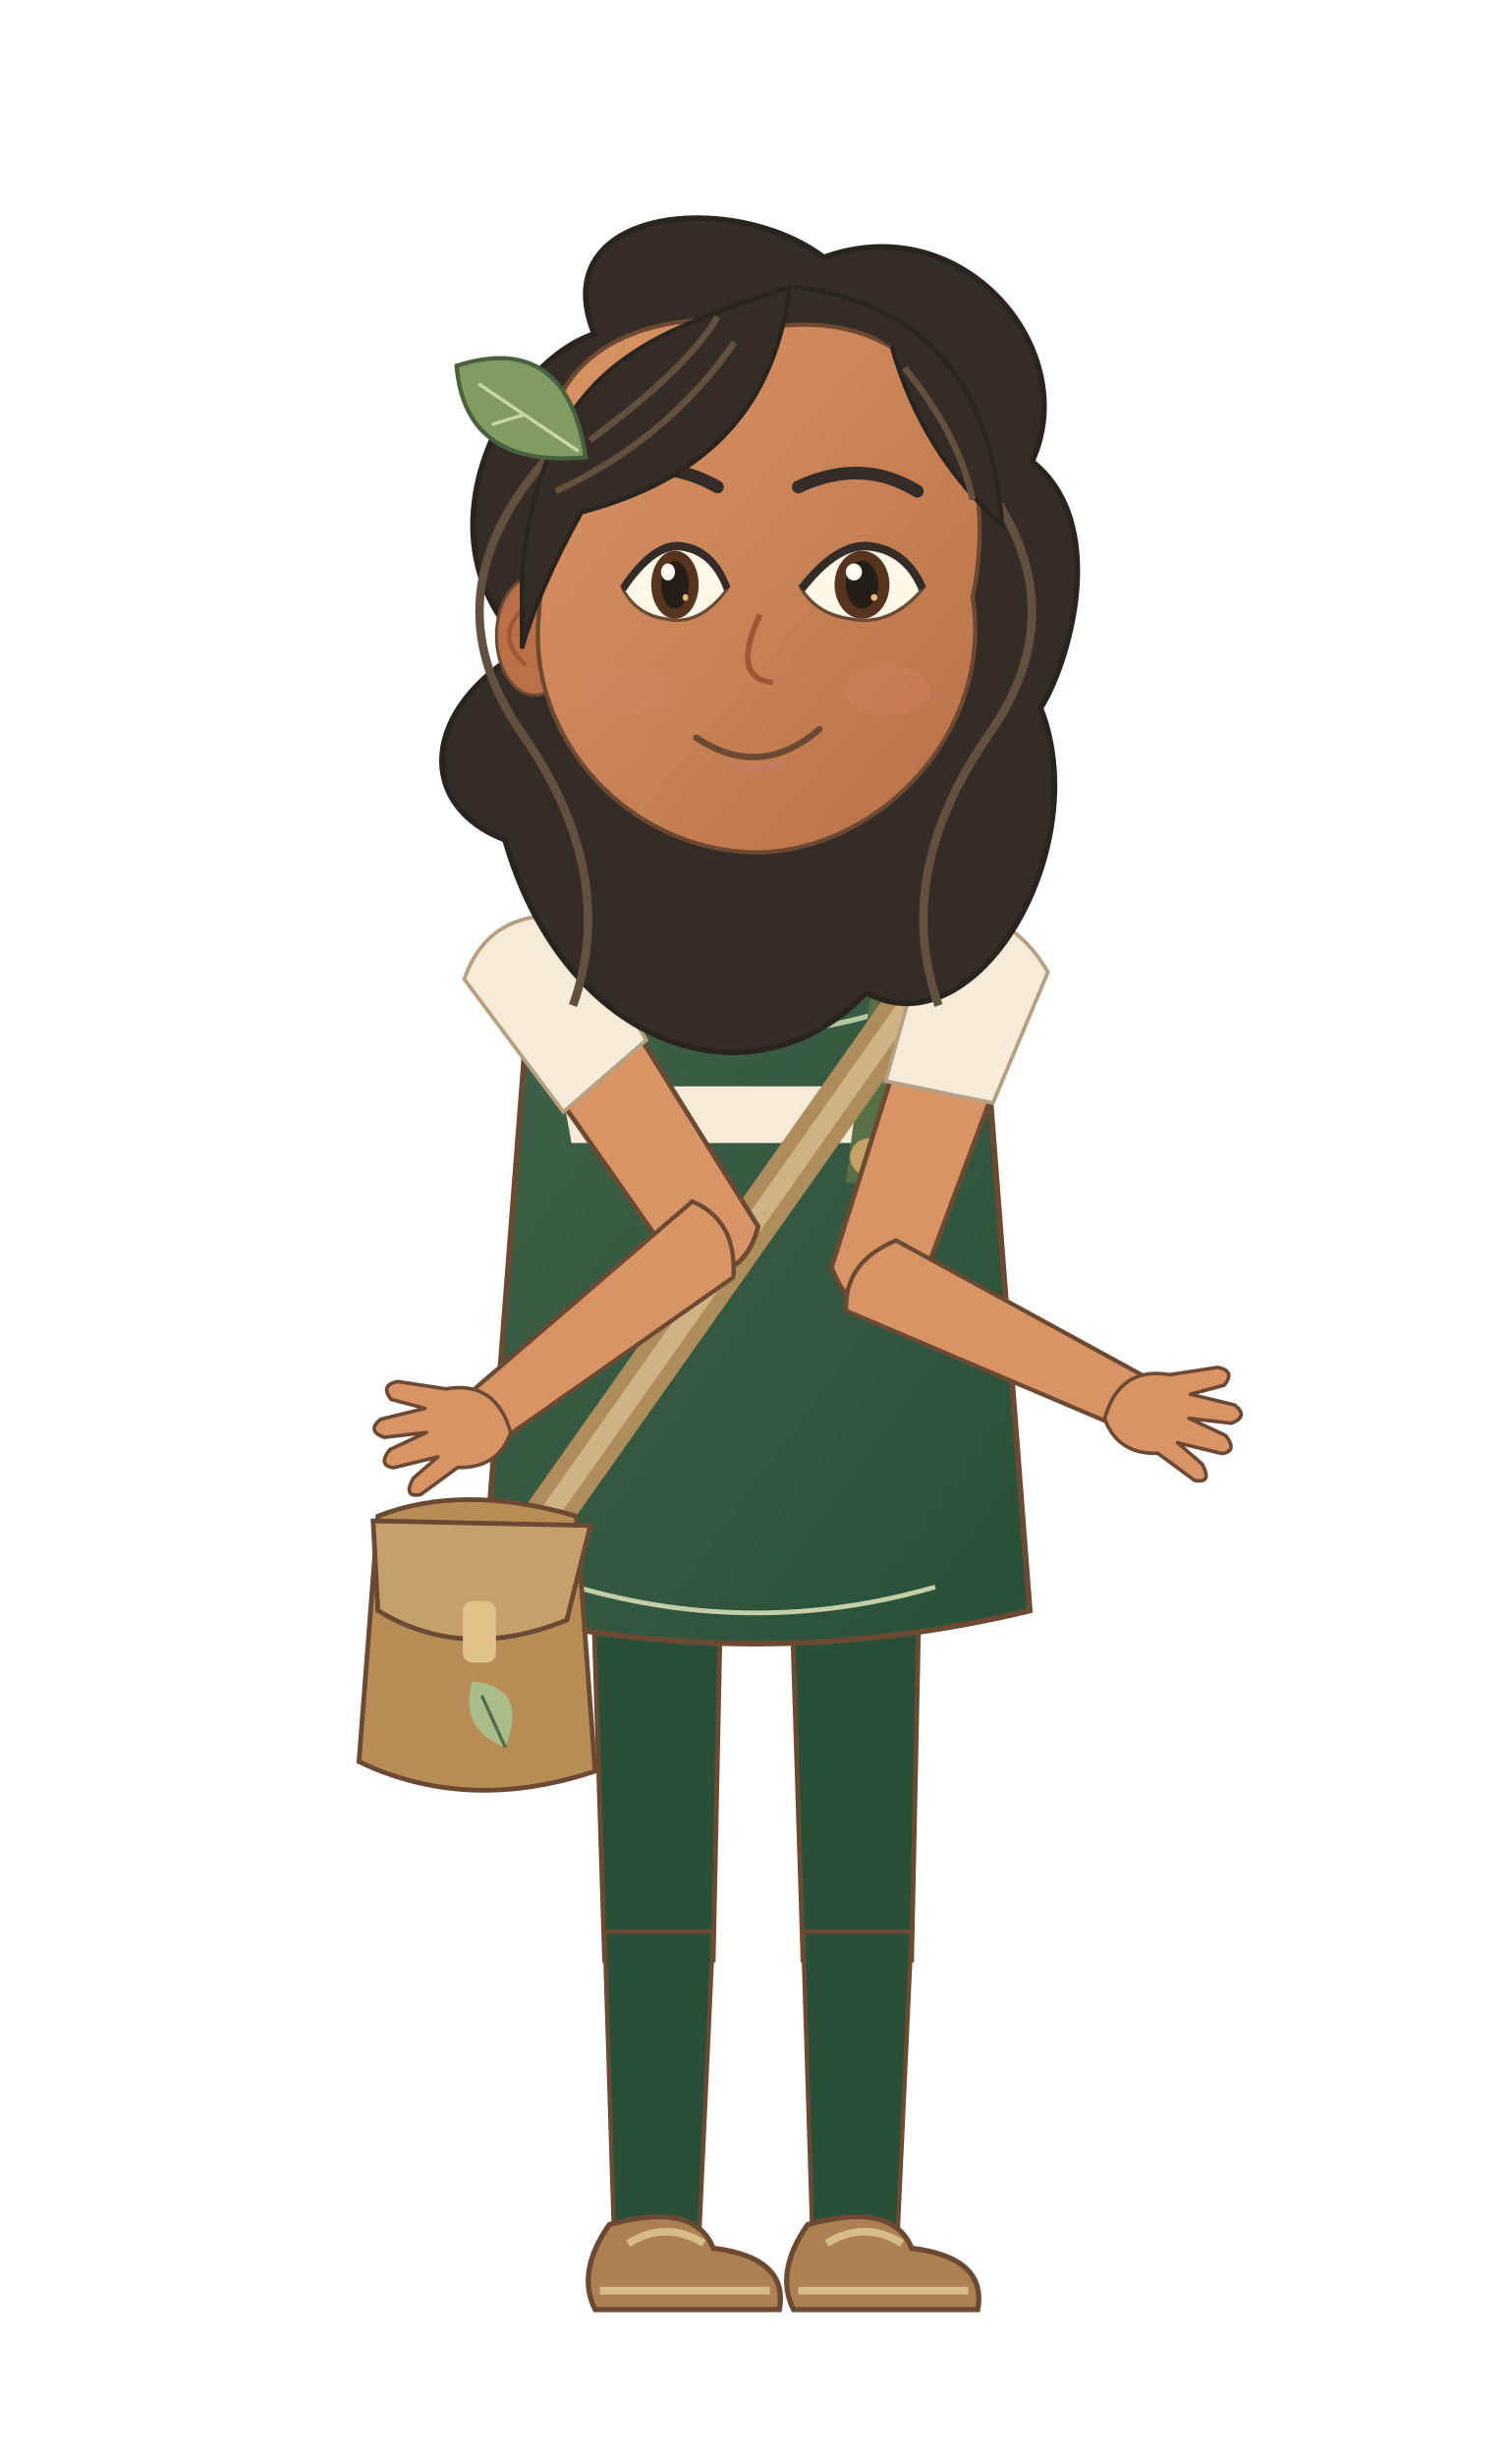
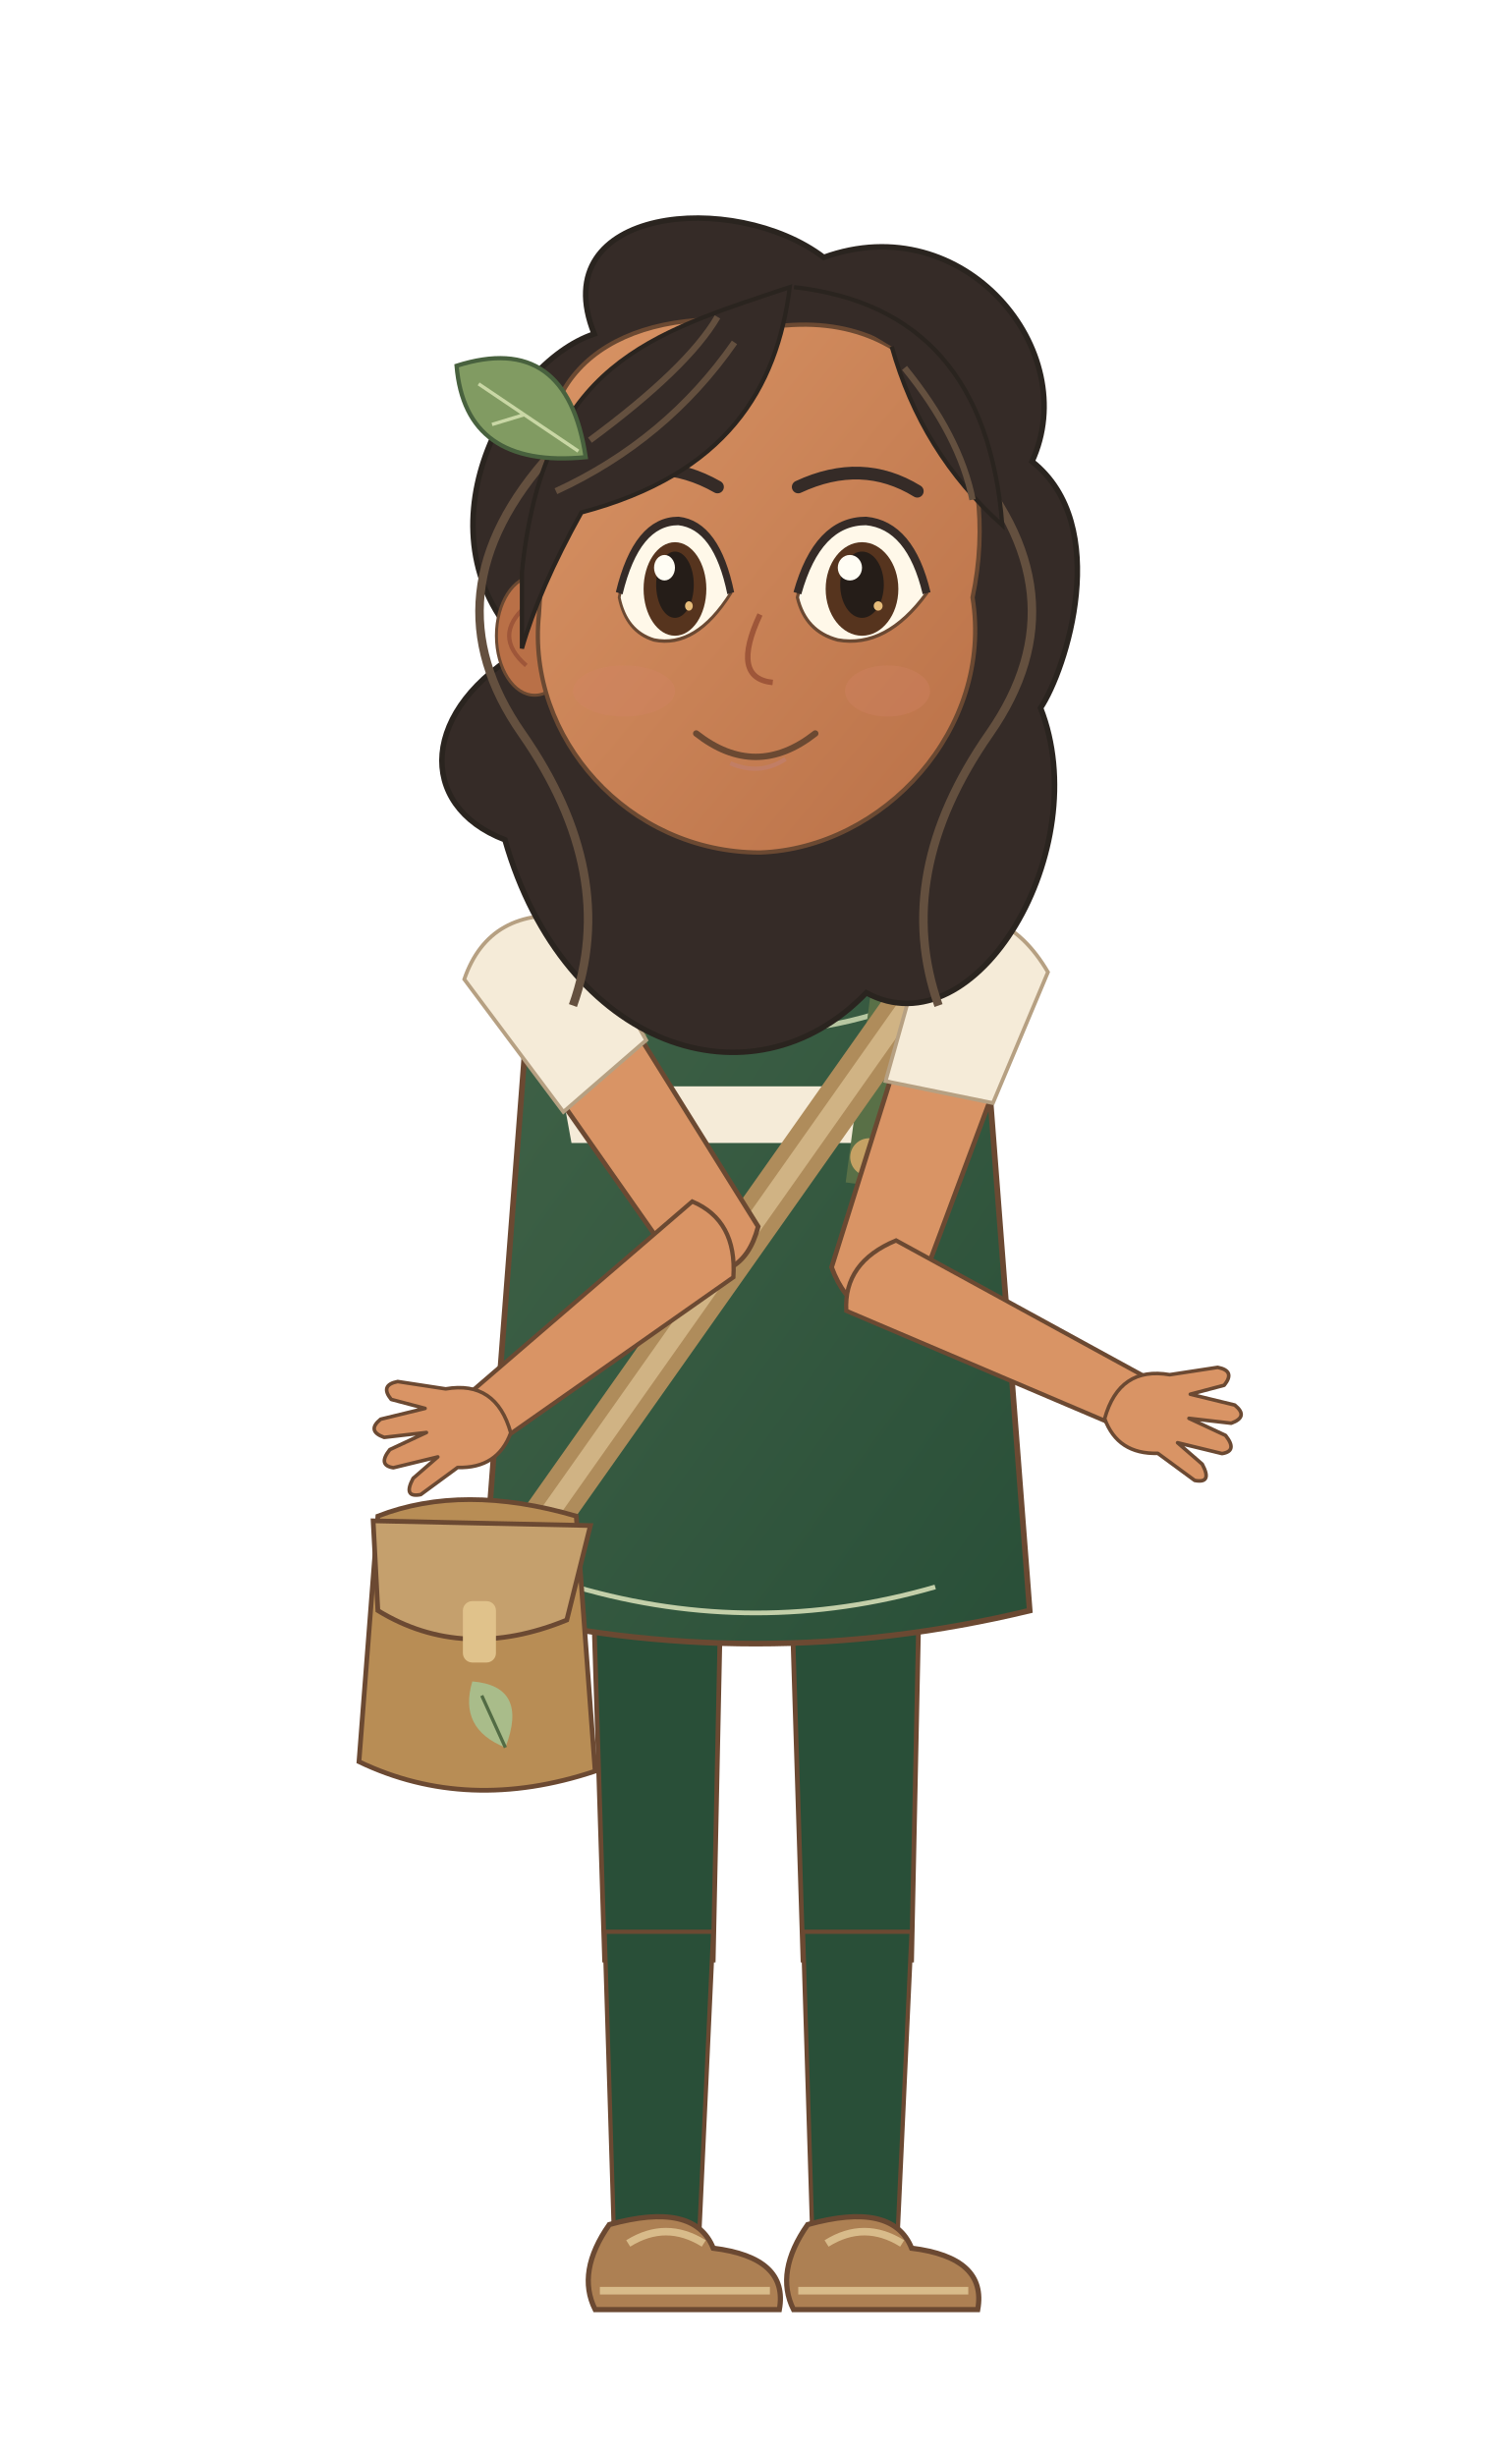
<svg xmlns="http://www.w3.org/2000/svg" width="320" height="520" viewBox="0 0 320 520" data-hrudhi-rig="hrudhi-naturalist-warm-talking-three-quarter-gentle" data-chapter="naturalist" data-season="warm" data-state="talking" role="img" aria-label="Hrudhi, Growing Naturalist, warm wardrobe, Talking (silent); draft character design">
  <defs>
    <linearGradient id="hrudhi-naturalist-warm-talking-three-quarter-gentle-skin" x1="0" y1="0" x2="1" y2="1">
      <stop stop-color="#D99465" />
      <stop offset="1" stop-color="#B97047" />
    </linearGradient>
    <linearGradient id="hrudhi-naturalist-warm-talking-three-quarter-gentle-cloth" x1="0" y1="0" x2="1" y2="1">
      <stop stop-color="#416348" />
      <stop offset="1" stop-color="#294F38" />
    </linearGradient>
    <style>@keyframes hrudhi-naturalist-warm-talking-three-quarter-gentle-body{0%{transform:translate(0px,0px) rotate(0deg) scale(1,1)}50%{transform:translate(0px,-1.1px) rotate(0deg) scale(1,1)}100%{transform:translate(0px,0px) rotate(0deg) scale(1,1)}}[data-hrudhi-rig="hrudhi-naturalist-warm-talking-three-quarter-gentle"] [data-part="body"]{animation:hrudhi-naturalist-warm-talking-three-quarter-gentle-body 3600ms linear 1 both}@keyframes hrudhi-naturalist-warm-talking-three-quarter-gentle-head{0%{transform:translate(0px,0px) rotate(0deg) scale(1,1)}50%{transform:translate(0px,0px) rotate(-1.2deg) scale(1,1)}100%{transform:translate(0px,0px) rotate(0deg) scale(1,1)}}[data-hrudhi-rig="hrudhi-naturalist-warm-talking-three-quarter-gentle"] [data-part="head"]{animation:hrudhi-naturalist-warm-talking-three-quarter-gentle-head 3600ms linear 1 both}@keyframes hrudhi-naturalist-warm-talking-three-quarter-gentle-lowerRight{0%{transform:translate(0px,0px) rotate(-83.157deg) scale(1,1)}30%{transform:translate(0px,0px) rotate(-90.157deg) scale(1,1)}65%{transform:translate(0px,0px) rotate(-79.157deg) scale(1,1)}100%{transform:translate(0px,0px) rotate(-83.157deg) scale(1,1)}}[data-hrudhi-rig="hrudhi-naturalist-warm-talking-three-quarter-gentle"] [data-part="lowerRight"]{animation:hrudhi-naturalist-warm-talking-three-quarter-gentle-lowerRight 3600ms linear 1 both}@keyframes hrudhi-naturalist-warm-talking-three-quarter-gentle-handRight{0%{transform:translate(0px,0px) rotate(-0.818deg) scale(1,1)}45%{transform:translate(0px,0px) rotate(-5.818deg) scale(1,1)}100%{transform:translate(0px,0px) rotate(-0.818deg) scale(1,1)}}[data-hrudhi-rig="hrudhi-naturalist-warm-talking-three-quarter-gentle"] [data-part="handRight"]{animation:hrudhi-naturalist-warm-talking-three-quarter-gentle-handRight 3600ms linear 1 both}@keyframes hrudhi-naturalist-warm-talking-three-quarter-gentle-blink{0%{opacity:0}32%{opacity:0}33.5%{opacity:1}36%{opacity:0}76%{opacity:0}77.5%{opacity:1}80%{opacity:0}100%{opacity:0}}[data-hrudhi-rig="hrudhi-naturalist-warm-talking-three-quarter-gentle"] [data-part="blink"]{animation:hrudhi-naturalist-warm-talking-three-quarter-gentle-blink 3600ms linear 1 both}@keyframes hrudhi-naturalist-warm-talking-three-quarter-gentle-mouth-rest{0%{opacity:1}12%{opacity:0}22%{opacity:0}31%{opacity:0}40%{opacity:0}50%{opacity:0}58%{opacity:0}68%{opacity:0}78%{opacity:0}89%{opacity:0}100%{opacity:1}}[data-hrudhi-rig="hrudhi-naturalist-warm-talking-three-quarter-gentle"] [data-viseme="rest"]{animation:hrudhi-naturalist-warm-talking-three-quarter-gentle-mouth-rest 3600ms steps(1,end) 1 both}@keyframes hrudhi-naturalist-warm-talking-three-quarter-gentle-mouth-A{0%{opacity:0}12%{opacity:1}22%{opacity:0}31%{opacity:0}40%{opacity:0}50%{opacity:0}58%{opacity:0}68%{opacity:0}78%{opacity:0}89%{opacity:1}100%{opacity:0}}[data-hrudhi-rig="hrudhi-naturalist-warm-talking-three-quarter-gentle"] [data-viseme="A"]{animation:hrudhi-naturalist-warm-talking-three-quarter-gentle-mouth-A 3600ms steps(1,end) 1 both}@keyframes hrudhi-naturalist-warm-talking-three-quarter-gentle-mouth-E{0%{opacity:0}12%{opacity:0}22%{opacity:1}31%{opacity:0}40%{opacity:0}50%{opacity:0}58%{opacity:0}68%{opacity:0}78%{opacity:1}89%{opacity:0}100%{opacity:0}}[data-hrudhi-rig="hrudhi-naturalist-warm-talking-three-quarter-gentle"] [data-viseme="E"]{animation:hrudhi-naturalist-warm-talking-three-quarter-gentle-mouth-E 3600ms steps(1,end) 1 both}@keyframes hrudhi-naturalist-warm-talking-three-quarter-gentle-mouth-M{0%{opacity:0}12%{opacity:0}22%{opacity:0}31%{opacity:1}40%{opacity:0}50%{opacity:0}58%{opacity:0}68%{opacity:0}78%{opacity:0}89%{opacity:0}100%{opacity:0}}[data-hrudhi-rig="hrudhi-naturalist-warm-talking-three-quarter-gentle"] [data-viseme="M"]{animation:hrudhi-naturalist-warm-talking-three-quarter-gentle-mouth-M 3600ms steps(1,end) 1 both}@keyframes hrudhi-naturalist-warm-talking-three-quarter-gentle-mouth-O{0%{opacity:0}12%{opacity:0}22%{opacity:0}31%{opacity:0}40%{opacity:1}50%{opacity:0}58%{opacity:0}68%{opacity:0}78%{opacity:0}89%{opacity:0}100%{opacity:0}}[data-hrudhi-rig="hrudhi-naturalist-warm-talking-three-quarter-gentle"] [data-viseme="O"]{animation:hrudhi-naturalist-warm-talking-three-quarter-gentle-mouth-O 3600ms steps(1,end) 1 both}@keyframes hrudhi-naturalist-warm-talking-three-quarter-gentle-mouth-F{0%{opacity:0}12%{opacity:0}22%{opacity:0}31%{opacity:0}40%{opacity:0}50%{opacity:1}58%{opacity:0}68%{opacity:0}78%{opacity:0}89%{opacity:0}100%{opacity:0}}[data-hrudhi-rig="hrudhi-naturalist-warm-talking-three-quarter-gentle"] [data-viseme="F"]{animation:hrudhi-naturalist-warm-talking-three-quarter-gentle-mouth-F 3600ms steps(1,end) 1 both}@keyframes hrudhi-naturalist-warm-talking-three-quarter-gentle-mouth-U{0%{opacity:0}12%{opacity:0}22%{opacity:0}31%{opacity:0}40%{opacity:0}50%{opacity:0}58%{opacity:1}68%{opacity:0}78%{opacity:0}89%{opacity:0}100%{opacity:0}}[data-hrudhi-rig="hrudhi-naturalist-warm-talking-three-quarter-gentle"] [data-viseme="U"]{animation:hrudhi-naturalist-warm-talking-three-quarter-gentle-mouth-U 3600ms steps(1,end) 1 both}@keyframes hrudhi-naturalist-warm-talking-three-quarter-gentle-mouth-L{0%{opacity:0}12%{opacity:0}22%{opacity:0}31%{opacity:0}40%{opacity:0}50%{opacity:0}58%{opacity:0}68%{opacity:1}78%{opacity:0}89%{opacity:0}100%{opacity:0}}[data-hrudhi-rig="hrudhi-naturalist-warm-talking-three-quarter-gentle"] [data-viseme="L"]{animation:hrudhi-naturalist-warm-talking-three-quarter-gentle-mouth-L 3600ms steps(1,end) 1 both}@media(prefers-reduced-motion:reduce){[data-hrudhi-rig="hrudhi-naturalist-warm-talking-three-quarter-gentle"] [data-part="body"]{animation:none!important;opacity:1}[data-hrudhi-rig="hrudhi-naturalist-warm-talking-three-quarter-gentle"] [data-part="head"]{animation:none!important;opacity:1}[data-hrudhi-rig="hrudhi-naturalist-warm-talking-three-quarter-gentle"] [data-part="upperLeft"]{animation:none!important;transform:translate(0px,0px) rotate(-33.489deg) scale(1,1)}[data-hrudhi-rig="hrudhi-naturalist-warm-talking-three-quarter-gentle"] [data-part="lowerLeft"]{animation:none!important;transform:translate(0px,0px) rotate(85.533deg) scale(1,1)}[data-hrudhi-rig="hrudhi-naturalist-warm-talking-three-quarter-gentle"] [data-part="handLeft"]{animation:none!important;transform:translate(0px,0px) rotate(12.956deg) scale(1,1)}[data-hrudhi-rig="hrudhi-naturalist-warm-talking-three-quarter-gentle"] [data-part="upperRight"]{animation:none!important;transform:translate(0px,0px) rotate(18.975deg) scale(1,1)}[data-hrudhi-rig="hrudhi-naturalist-warm-talking-three-quarter-gentle"] [data-part="lowerRight"]{animation:none!important;opacity:1}[data-hrudhi-rig="hrudhi-naturalist-warm-talking-three-quarter-gentle"] [data-part="handRight"]{animation:none!important;opacity:1}[data-hrudhi-rig="hrudhi-naturalist-warm-talking-three-quarter-gentle"] [data-part="thighLeft"]{animation:none!important;transform:translate(0px,0px) rotate(0deg) scale(1,1)}[data-hrudhi-rig="hrudhi-naturalist-warm-talking-three-quarter-gentle"] [data-part="shinLeft"]{animation:none!important;transform:translate(0px,0px) rotate(0deg) scale(1,1)}[data-hrudhi-rig="hrudhi-naturalist-warm-talking-three-quarter-gentle"] [data-part="footLeft"]{animation:none!important;transform:translate(0px,0px) rotate(0deg) scale(1,1)}[data-hrudhi-rig="hrudhi-naturalist-warm-talking-three-quarter-gentle"] [data-part="thighRight"]{animation:none!important;transform:translate(0px,0px) rotate(0deg) scale(1,1)}[data-hrudhi-rig="hrudhi-naturalist-warm-talking-three-quarter-gentle"] [data-part="shinRight"]{animation:none!important;transform:translate(0px,0px) rotate(0deg) scale(1,1)}[data-hrudhi-rig="hrudhi-naturalist-warm-talking-three-quarter-gentle"] [data-part="footRight"]{animation:none!important;transform:translate(0px,0px) rotate(0deg) scale(1,1)}[data-hrudhi-rig="hrudhi-naturalist-warm-talking-three-quarter-gentle"] [data-part="can"]{animation:none!important;transform:translate(0px,0px) rotate(0deg) scale(1,1)}[data-hrudhi-rig="hrudhi-naturalist-warm-talking-three-quarter-gentle"] [data-part="water"]{animation:none!important;opacity:0}[data-hrudhi-rig="hrudhi-naturalist-warm-talking-three-quarter-gentle"] [data-part="page"]{animation:none!important;transform:translate(0px,0px) rotate(0deg) scale(1,1)}[data-hrudhi-rig="hrudhi-naturalist-warm-talking-three-quarter-gentle"] [data-part="blink"]{animation:none!important;opacity:0}[data-hrudhi-rig="hrudhi-naturalist-warm-talking-three-quarter-gentle"] [data-viseme]{animation:none!important;opacity:0}[data-hrudhi-rig="hrudhi-naturalist-warm-talking-three-quarter-gentle"] [data-viseme="rest"]{opacity:1}}</style>
  </defs>
  <g transform="translate(0 0) translate(160 327) rotate(0) scale(1 1) translate(-160 -327)" data-part="body" data-origin="160 327" style="transform-origin:160px 327px;transform:translate(0px,0px) rotate(0deg) scale(1,1);">
    <g transform="translate(0 0) translate(139 327) rotate(0) scale(1 1) translate(-139 -327)" data-part="thighLeft" data-origin="139 327" style="transform-origin:139px 327px;transform:translate(0px,0px) rotate(0deg) scale(1,1);">
      <path d="M125 319H153L151 415H128Z" fill="#294F38" stroke="#6B4932" stroke-width="1" />
      <g transform="translate(0 0) translate(139 412) rotate(0) scale(1 1) translate(-139 -412)" data-part="shinLeft" data-origin="139 412" style="transform-origin:139px 412px;transform:translate(0px,0px) rotate(0deg) scale(1,1);">
        <path d="M128 409H151L148 474H130Z" fill="#294F38" stroke="#6B4932" stroke-width=".9" />
        <g transform="translate(0 0) translate(139 473) rotate(0) scale(1 1) translate(-139 -473)" data-part="footLeft" data-origin="139 473" style="transform-origin:139px 473px;transform:translate(0px,0px) rotate(0deg) scale(1,1);">
          <path d="M129 471Q147 466 151 476Q167 478 165 489H126Q122 481 129 471Z" fill="#AD8053" stroke="#6B4932" stroke-width="1.1" />
          <path d="M127 485H163 M133 475Q141 470 149 475" fill="none" stroke="#D8BB8A" stroke-width="1.6" />
        </g>
      </g>
    </g>
    <g transform="translate(0 0) translate(181 327) rotate(0) scale(1 1) translate(-181 -327)" data-part="thighRight" data-origin="181 327" style="transform-origin:181px 327px;transform:translate(0px,0px) rotate(0deg) scale(1,1);">
      <path d="M167 319H195L193 415H170Z" fill="#294F38" stroke="#6B4932" stroke-width="1" />
      <g transform="translate(0 0) translate(181 412) rotate(0) scale(1 1) translate(-181 -412)" data-part="shinRight" data-origin="181 412" style="transform-origin:181px 412px;transform:translate(0px,0px) rotate(0deg) scale(1,1);">
        <path d="M170 409H193L190 474H172Z" fill="#294F38" stroke="#6B4932" stroke-width=".9" />
        <g transform="translate(0 0) translate(181 473) rotate(0) scale(1 1) translate(-181 -473)" data-part="footRight" data-origin="181 473" style="transform-origin:181px 473px;transform:translate(0px,0px) rotate(0deg) scale(1,1);">
          <path d="M171 471Q189 466 193 476Q209 478 207 489H168Q164 481 171 471Z" fill="#AD8053" stroke="#6B4932" stroke-width="1.1" />
          <path d="M169 485H205 M175 475Q183 470 191 475" fill="none" stroke="#D8BB8A" stroke-width="1.6" />
        </g>
      </g>
    </g>
    <path d="M146 163.58H174V215Q160 223 146 215Z" fill="#D99465" stroke="#6B4932" stroke-width=".8" />
    <path d="M113 198Q160 176 207 198L218 341Q160 355 102 341Z" fill="url(#hrudhi-naturalist-warm-talking-three-quarter-gentle-cloth)" stroke="#6B4932" stroke-width="1.2" />
    <path d="M120 209Q160 228 200 209" fill="none" stroke="#B7C7A1" stroke-width="1.1" />
    <path d="M120 203L126 236H194L200 203" fill="none" stroke="#F5EBD8" stroke-width="12" />
    <path d="M129 198L136 251 M191 198L184 251" stroke="#597047" stroke-width="10" />
    <circle cx="136" cy="245" r="4" fill="#C5A164" />
    <circle cx="184" cy="245" r="4" fill="#C5A164" />
    <path d="M122 336Q160 347 198 336" stroke="#C3CFA9" stroke-width="1" fill="none" />
    <path d="M197 206L106 335" stroke="#AF8C5B" stroke-width="10" />
    <path d="M197 206L106 335" stroke="#D0B384" stroke-width="4" />
    <g transform="translate(97 321)">
      <path d="M-17 0Q1-7 25 0L29 54Q2 63-21 52Z" fill="#B88D55" stroke="#6B4932" />
      <path d="M-18 1L28 2L23 22Q1 31-17 20Z" fill="#C5A06D" stroke="#6B4932" />
      <rect x="1" y="18" width="7" height="13" rx="2" fill="#E0C28B" />
      <g transform="translate(10 49) scale(1)">
        <path d="M0 0Q-10-4-7-14Q5-13 0 0Z" fill="#A9BC8A" />
        <path d="M0 0L-5-11" stroke="#526B44" stroke-width=".7" />
      </g>
    </g>
    <g transform="translate(0 0) translate(113 206) rotate(-33.489) scale(1 1) translate(-113 -206)" data-part="upperLeft" data-origin="113 206" style="transform-origin:113px 206px;transform:translate(0px,0px) rotate(-33.489deg) scale(1,1);">
      <path d="M102 201Q113 191 125 202L123 277Q113 286 104 275Z" fill="#D99465" stroke="#6B4932" stroke-width="1" />
      <path d="M100 199Q113 189 127 201L125 231L102 234Z" fill="#F5EBD8" stroke="#B6A082" stroke-width=".8" />
      <g transform="translate(0 0) translate(113 274) rotate(85.533) scale(1 1) translate(-113 -274)" data-part="lowerLeft" data-origin="113 274" style="transform-origin:113px 274px;transform:translate(0px,0px) rotate(85.533deg) scale(1,1);">
        <path d="M104 272Q113 267 122 275L119 335Q113 342 107 334Z" fill="#D99465" stroke="#6B4932" stroke-width=".9" />
        <g transform="translate(0 0) translate(113 333) rotate(12.956) scale(1 1) translate(-113 -333)" data-part="handLeft" data-origin="113 333" style="transform-origin:113px 333px;transform:translate(0px,0px) rotate(12.956deg) scale(1,1);">
          <g transform="translate(113 333) scale(-0.95 0.95)" fill="#D99465" stroke="#6B4932" stroke-width=".8" stroke-linejoin="round">
            <path d="M-6-2Q-12 4-8 12L-10 22Q-9 26-6 22L-4 15L-2 25Q0 28 2 24L2 15L5 24Q8 27 9 23L7 13L12 19Q16 20 15 16L9 7Q6-4-6-2Z" />
          </g>
        </g>
      </g>
    </g>
    <g transform="translate(0 0) translate(207 206) rotate(18.975) scale(1 1) translate(-207 -206)" data-part="upperRight" data-origin="207 206" style="transform-origin:207px 206px;transform:translate(0px,0px) rotate(18.975deg) scale(1,1);">
      <path d="M196 201Q207 191 219 202L217 277Q207 286 198 275Z" fill="#D99465" stroke="#6B4932" stroke-width="1" />
      <path d="M194 199Q207 189 221 201L219 231L196 234Z" fill="#F5EBD8" stroke="#B6A082" stroke-width=".8" />
      <g transform="translate(0 0) translate(207 274) rotate(-83.157) scale(1 1) translate(-207 -274)" data-part="lowerRight" data-origin="207 274" style="transform-origin:207px 274px;transform:translate(0px,0px) rotate(-83.157deg) scale(1,1);">
        <path d="M198 272Q207 267 216 275L213 335Q207 342 201 334Z" fill="#D99465" stroke="#6B4932" stroke-width=".9" />
        <g transform="translate(0 0) translate(207 333) rotate(-0.818) scale(1 1) translate(-207 -333)" data-part="handRight" data-origin="207 333" style="transform-origin:207px 333px;transform:translate(0px,0px) rotate(-0.818deg) scale(1,1);">
          <g transform="translate(207 333) scale(0.95 0.95)" fill="#D99465" stroke="#6B4932" stroke-width=".8" stroke-linejoin="round">
            <path d="M-6-2Q-12 4-8 12L-10 22Q-9 26-6 22L-4 15L-2 25Q0 28 2 24L2 15L5 24Q8 27 9 23L7 13L12 19Q16 20 15 16L9 7Q6-4-6-2Z" />
          </g>
        </g>
      </g>
    </g>
    <g transform="translate(0 0) translate(160 122) rotate(0) scale(1 1) translate(-160 -122)" data-part="head" data-origin="160 122" style="transform-origin:160px 122px;transform:translate(0px,0px) rotate(0deg) scale(1,1);">
      <g transform="translate(160 122) scale(0.9)">
        <path d="M-54 17C-81-9-59-50-38-57C-50-87-5-91 16-75C49-87 77-53 65-27C84-12 73 22 67 31C80 64 52 112 26 98C-1 126-45 111-59 62C-80 54-79 31-54 17Z" fill="#352B27" stroke="#2A241F" stroke-width="1.3" />
        <path d="M-48-29Q-78 4 -55 37T-43 101" stroke="#64503F" stroke-width="2" fill="none" />
        <path d="M48-29Q78 4 55 37T43 101" stroke="#64503F" stroke-width="2" fill="none" />
        <ellipse cx="-52" cy="14" rx="9" ry="14" fill="#B97047" stroke="#6B4932" stroke-width=".7" />
        <path d="M-54 7q-8 7 0 14" stroke="#9E5639" fill="none" />
        <path d="M-49-23C-52-52-27-65 7-59C43-62 58-28 51 5C56 36 30 64 1 65C-30 65-54 38-51 9Z" fill="url(#hrudhi-naturalist-warm-talking-three-quarter-gentle-skin)" stroke="#6B4932" stroke-width="1" />
        <ellipse cx="-31" cy="27" rx="12" ry="6" fill="#D58368" opacity=".3" />
        <ellipse cx="31" cy="27" rx="10" ry="6" fill="#D58368" opacity=".3" />
        <g transform="translate(-19 0) scale(0.82 1)">
-           <path d="M-15 3Q-6-8 2-7Q11-6 15 3Q7 12-3 10Q-11 9-15 3Z" fill="#FFF8E9" stroke="#6B4932" stroke-width=".8" />
-           <ellipse cy="2" rx="6.8" ry="8" fill="#56341E" />
-           <ellipse cy="2" rx="4" ry="5.6" fill="#251D18" />
-           <circle cx="-2" cy="-1" r="2" fill="#FFFDF4" />
-           <circle cx="3" cy="5" r=".8" fill="#E6BC7A" />
-           <path d="M-15 3Q-6-8 2-7Q11-6 15 3" stroke="#352B27" stroke-width="2" fill="none" />
+           <path d="M-16 5Q-12-13 0-13Q12-13 16 4Q6 17-6 15Q-14 13-16 5Z" fill="#FFF8E9" stroke="#6B4932" stroke-width=".8" />
+           <ellipse cy="3" rx="9" ry="11" fill="#56341E" />
+           <ellipse cy="2" rx="5.4" ry="7.8" fill="#251D18" />
+           <circle cx="-3" cy="-2" r="3" fill="#FFFDF4" />
+           <circle cx="4" cy="7" r="1.1" fill="#E6BC7A" />
+           <path d="M-16 4Q-11-13 1-13Q12-12 16 4" stroke="#352B27" stroke-width="2" fill="none" />
        </g>
        <g transform="translate(25 0) scale(0.95 1)">
-           <path d="M-15 3Q-6-8 2-7Q11-6 15 3Q7 12-3 10Q-11 9-15 3Z" fill="#FFF8E9" stroke="#6B4932" stroke-width=".8" />
-           <ellipse cy="2" rx="6.8" ry="8" fill="#56341E" />
-           <ellipse cy="2" rx="4" ry="5.6" fill="#251D18" />
-           <circle cx="-2" cy="-1" r="2" fill="#FFFDF4" />
-           <circle cx="3" cy="5" r=".8" fill="#E6BC7A" />
-           <path d="M-15 3Q-6-8 2-7Q11-6 15 3" stroke="#352B27" stroke-width="2" fill="none" />
+           <path d="M-16 5Q-12-13 0-13Q12-13 16 4Q6 17-6 15Q-14 13-16 5Z" fill="#FFF8E9" stroke="#6B4932" stroke-width=".8" />
+           <ellipse cy="3" rx="9" ry="11" fill="#56341E" />
+           <ellipse cy="2" rx="5.4" ry="7.8" fill="#251D18" />
+           <circle cx="-3" cy="-2" r="3" fill="#FFFDF4" />
+           <circle cx="4" cy="7" r="1.1" fill="#E6BC7A" />
+           <path d="M-16 4Q-11-13 1-13Q12-12 16 4" stroke="#352B27" stroke-width="2" fill="none" />
        </g>
        <path d="M-38 -22Q-23 -29 -9 -21 M10 -21Q25 -28 38 -20" stroke="#352B27" stroke-width="3" stroke-linecap="round" fill="none" />
        <path d="M1 9q-7 15 3 16" stroke="#9E5639" stroke-width="1.3" fill="none" />
        <g transform="translate(0 0)">
          <g data-viseme="rest" style="opacity:1">
-             <path d="M-14 38Q1 48 15 36" stroke="#6B4932" stroke-width="1.5" stroke-linecap="round" fill="none" />
+             <path d="M-14 37Q0 48 14 37" stroke="#6B4932" stroke-width="1.5" stroke-linecap="round" fill="none" />
            <path d="M-6 44Q1 47 7 43" stroke="#C17E65" fill="none" />
          </g>
          <g data-viseme="A" style="opacity:0">
            <ellipse cy="42" rx="10" ry="11" fill="#783D34" />
            <path d="M-6 48Q0 44 6 48" stroke="#D79080" stroke-width="3" fill="none" />
          </g>
          <g data-viseme="E" style="opacity:0">
            <ellipse cy="41" rx="13" ry="7" fill="#783D34" />
            <path d="M-8 37H8" stroke="#FFF4DE" stroke-width="3" />
          </g>
          <g data-viseme="O" style="opacity:0">
            <ellipse cy="42" rx="7" ry="10" fill="#783D34" />
          </g>
          <g data-viseme="U" style="opacity:0">
            <ellipse cy="42" rx="5.5" ry="8" fill="#783D34" />
          </g>
          <g data-viseme="M" style="opacity:0">
            <path d="M-12 41Q0 44 12 41" stroke="#6B4932" stroke-width="1.5" stroke-linecap="round" fill="none" />
          </g>
          <g data-viseme="F" style="opacity:0">
            <path d="M-11 38Q0 33 11 38L7 44Q0 49-7 44Z" fill="#A65D51" />
            <path d="M-7 37H7" stroke="#FFF4DE" stroke-width="3" />
          </g>
          <g data-viseme="L" style="opacity:0">
            <ellipse cy="41" rx="10" ry="8" fill="#783D34" />
            <path d="M-5 43Q0 34 5 43" fill="#D99483" />
          </g>
        </g>
        <g data-part="blink" style="opacity:0">
          <path d="M-40 4Q-23 19-7 4V-15H-40Z M7 4Q23 19 40 4V-15H7Z" fill="#D99465" />
          <path d="M-37 5q14 10 28 0 M10 5q14 10 27 0" stroke="#352B27" fill="none" />
        </g>
        <path d="M-55-1C-50-50-25-57 8-68C5-44-7-24-41-15Q-51 3-55 17Z M9-68Q54-63 58-12Q39-29 32-54" fill="#352B27" stroke="#2A241F" stroke-width="1" />
        <path d="M-47-20Q-21-32-5-55 M-39-32Q-16-49-9-61 M35-49Q48-33 51-18" stroke="#64503F" stroke-width="1.5" fill="none" />
        <g transform="translate(-40 -28) rotate(-24)">
          <path d="M0 0Q-27-9-19-32Q8-29 0 0Z" fill="#819B62" stroke="#48613E" />
          <path d="M-1-2L-16-26M-9-15l-8-1" stroke="#C9D7A5" stroke-width=".8" />
        </g>
      </g>
    </g>
  </g>
</svg>
